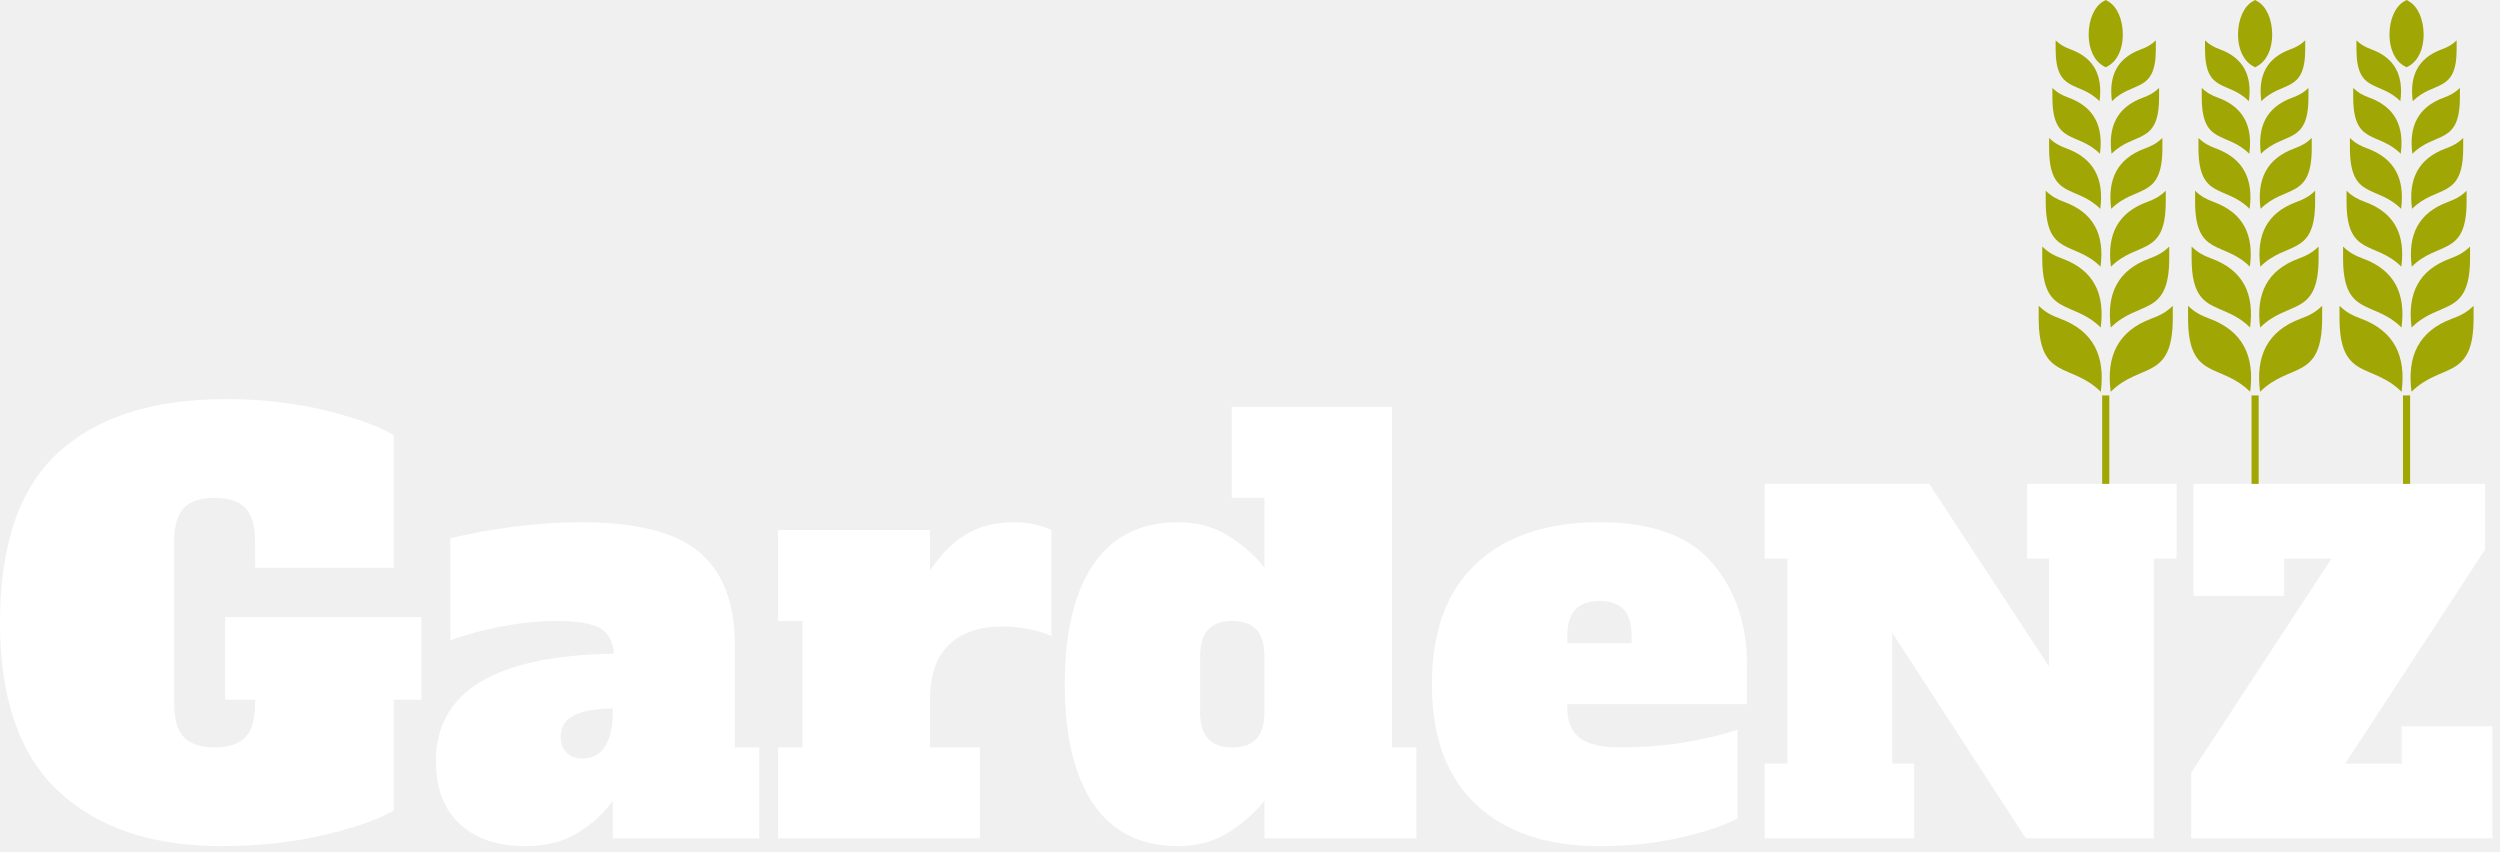
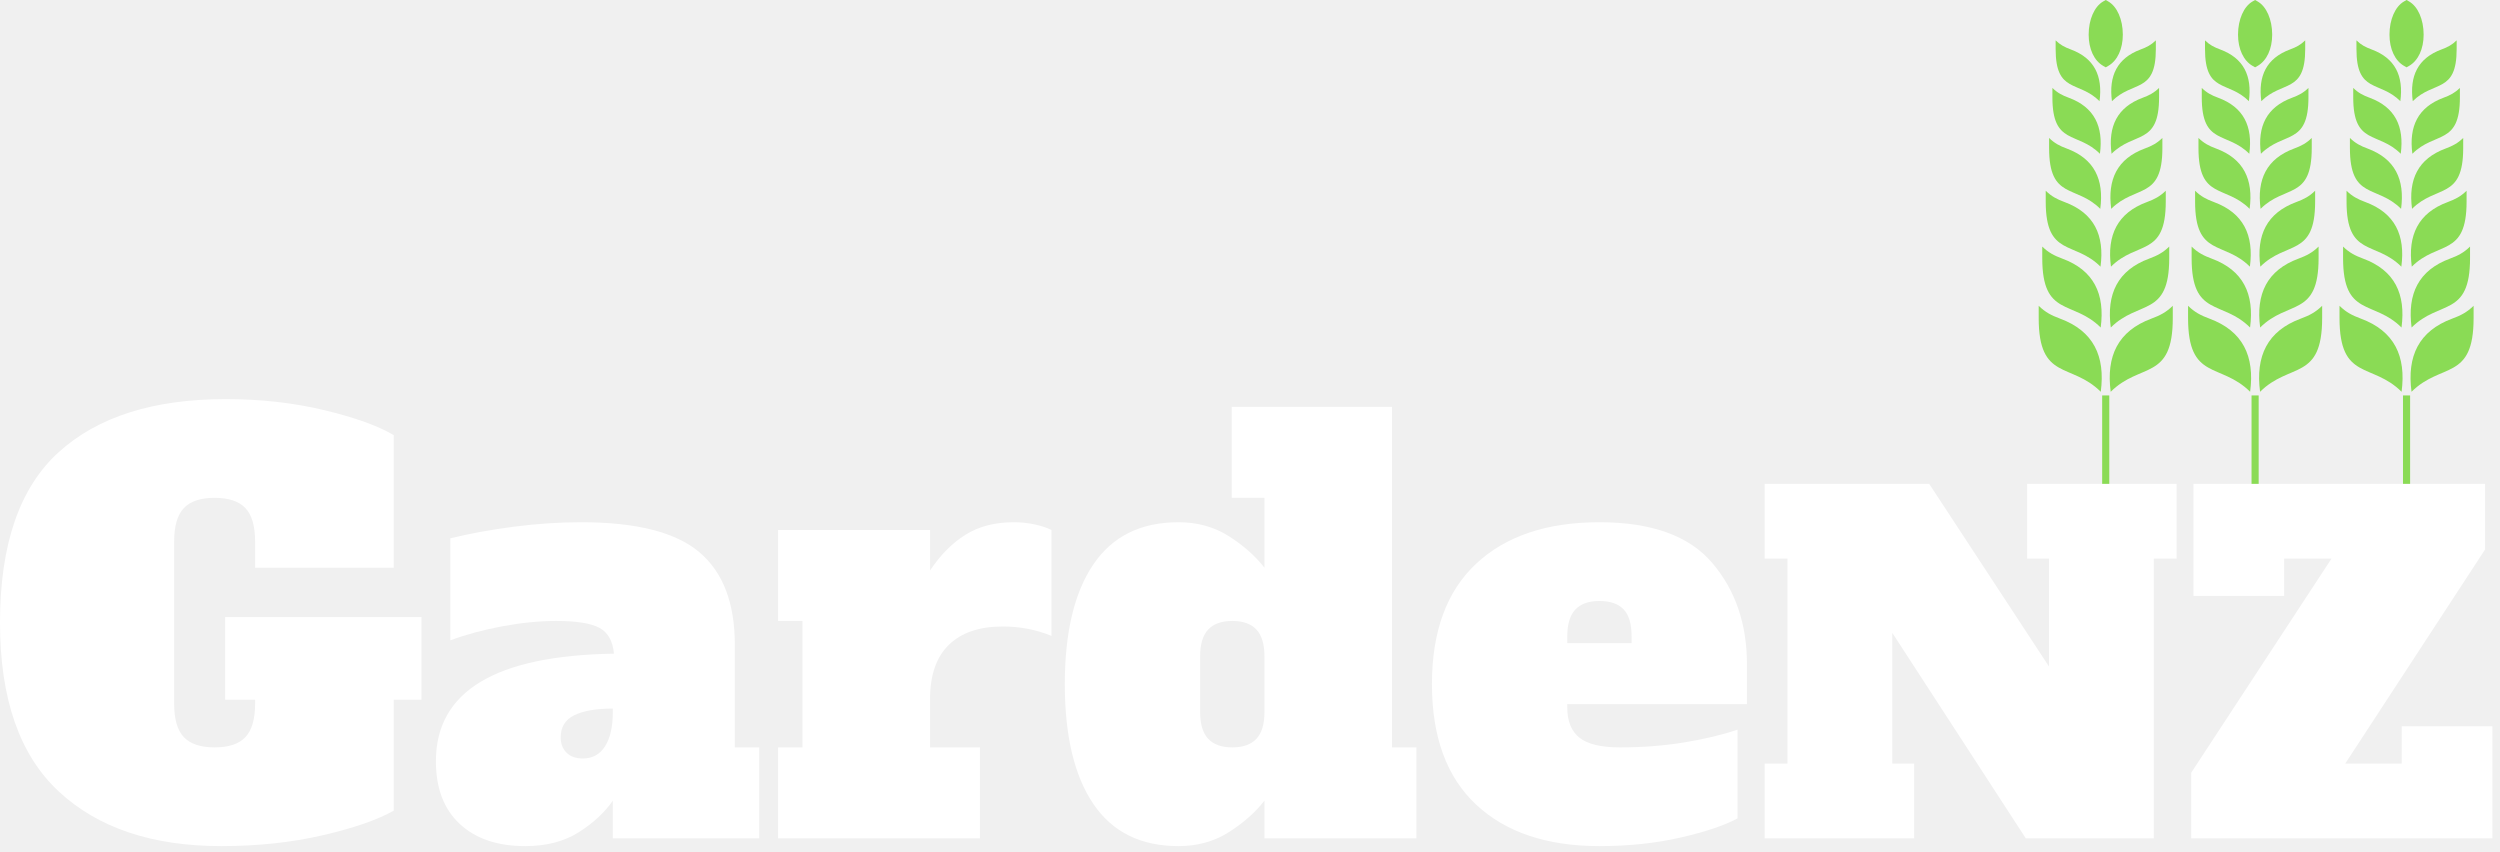
<svg xmlns="http://www.w3.org/2000/svg" width="100%" height="100%" viewBox="0 0 279 95" version="1.1" xml:space="preserve" style="fill-rule:evenodd;clip-rule:evenodd;stroke-linejoin:round;stroke-miterlimit:2;">
  <g>
    <g>
      <g>
-         <rect x="268.174" y="44.13" width="0.795" height="10.365" style="fill:#a0a603;" />
-         <path d="M270.478,3.865c0,-1.686 -0.639,-3.141 -1.627,-3.705l-0.279,-0.16l-0.278,0.16c-0.989,0.564 -1.628,2.019 -1.628,3.705c0.001,1.603 0.609,2.908 1.628,3.49l0.278,0.159l0.279,-0.159c1.018,-0.582 1.627,-1.887 1.627,-3.49Z" style="fill:#a0a603;" />
-         <path d="M269.264,11.291c2.336,-2.334 4.899,-0.845 4.899,-5.818l0,-0.969c-0.519,0.508 -1.004,0.76 -1.683,1.011c-2.639,0.975 -3.589,2.957 -3.216,5.776Z" style="fill:#a0a603;" />
-         <path d="M267.879,11.291c0.373,-2.819 -0.576,-4.801 -3.216,-5.776c-0.679,-0.251 -1.164,-0.503 -1.683,-1.011l0,0.969c0,4.973 2.564,3.484 4.899,5.818Z" style="fill:#a0a603;" />
-         <path d="M269.22,17.161c2.529,-2.528 5.305,-0.916 5.305,-6.301l-0,-1.048c-0.562,0.55 -1.087,0.822 -1.823,1.094c-2.858,1.056 -3.886,3.202 -3.482,6.255Z" style="fill:#a0a603;" />
-         <path d="M267.924,17.161c0.404,-3.053 -0.624,-5.199 -3.482,-6.255c-0.735,-0.272 -1.26,-0.544 -1.822,-1.094l-0,1.048c-0,5.385 2.775,3.773 5.304,6.301Z" style="fill:#a0a603;" />
-         <path d="M269.183,23.307c2.722,-2.721 5.71,-0.985 5.71,-6.782l0,-1.129c-0.604,0.592 -1.17,0.885 -1.961,1.178c-3.077,1.137 -4.184,3.447 -3.749,6.733Z" style="fill:#a0a603;" />
-         <path d="M267.961,23.307c0.435,-3.286 -0.672,-5.596 -3.748,-6.733c-0.792,-0.293 -1.357,-0.586 -1.962,-1.178l0,1.129c0,5.797 2.988,4.061 5.71,6.782Z" style="fill:#a0a603;" />
-         <path d="M269.155,29.76c2.915,-2.915 6.116,-1.055 6.116,-7.264l-0,-1.21c-0.648,0.635 -1.254,0.949 -2.101,1.262c-3.296,1.218 -4.481,3.692 -4.015,7.212Z" style="fill:#a0a603;" />
-         <path d="M267.99,29.76c0.465,-3.52 -0.72,-5.994 -4.016,-7.212c-0.847,-0.313 -1.453,-0.627 -2.1,-1.262l-0,1.21c-0,6.209 3.2,4.349 6.116,7.264Z" style="fill:#a0a603;" />
-         <path d="M269.135,36.552c3.109,-3.108 6.522,-1.125 6.522,-7.746l0,-1.289c-0.69,0.677 -1.336,1.011 -2.24,1.345c-3.514,1.299 -4.778,3.937 -4.282,7.69Z" style="fill:#a0a603;" />
-         <path d="M268.009,36.552c0.496,-3.753 -0.768,-6.391 -4.282,-7.69c-0.903,-0.334 -1.549,-0.668 -2.24,-1.345l0,1.289c0,6.621 3.413,4.638 6.522,7.746Z" style="fill:#a0a603;" />
-         <path d="M273.674,35.556c-3.732,1.379 -5.075,4.182 -4.547,8.168c3.302,-3.301 6.927,-1.195 6.927,-8.227l0,-1.37c-0.733,0.719 -1.419,1.074 -2.38,1.429Z" style="fill:#a0a603;" />
-         <path d="M263.469,35.556c-0.96,-0.355 -1.646,-0.71 -2.379,-1.429l-0,1.37c-0,7.032 3.624,4.926 6.927,8.227c0.527,-3.986 -0.816,-6.789 -4.548,-8.168Z" style="fill:#a0a603;" />
+         <rect x="268.174" y="44.13" width="0.795" height="10.365" style="fill:#8ADB55;" />
+         <path d="M270.478,3.865c0,-1.686 -0.639,-3.141 -1.627,-3.705l-0.279,-0.16l-0.278,0.16c-0.989,0.564 -1.628,2.019 -1.628,3.705c0.001,1.603 0.609,2.908 1.628,3.49l0.278,0.159l0.279,-0.159c1.018,-0.582 1.627,-1.887 1.627,-3.49Z" style="fill:#8ADB55;" />
+         <path d="M269.264,11.291c2.336,-2.334 4.899,-0.845 4.899,-5.818l0,-0.969c-0.519,0.508 -1.004,0.76 -1.683,1.011c-2.639,0.975 -3.589,2.957 -3.216,5.776Z" style="fill:#8ADB55;" />
+         <path d="M267.879,11.291c0.373,-2.819 -0.576,-4.801 -3.216,-5.776c-0.679,-0.251 -1.164,-0.503 -1.683,-1.011l0,0.969c0,4.973 2.564,3.484 4.899,5.818Z" style="fill:#8ADB55;" />
+         <path d="M269.22,17.161c2.529,-2.528 5.305,-0.916 5.305,-6.301l-0,-1.048c-0.562,0.55 -1.087,0.822 -1.823,1.094c-2.858,1.056 -3.886,3.202 -3.482,6.255Z" style="fill:#8ADB55;" />
+         <path d="M267.924,17.161c0.404,-3.053 -0.624,-5.199 -3.482,-6.255c-0.735,-0.272 -1.26,-0.544 -1.822,-1.094l-0,1.048c-0,5.385 2.775,3.773 5.304,6.301Z" style="fill:#8ADB55;" />
+         <path d="M269.183,23.307c2.722,-2.721 5.71,-0.985 5.71,-6.782l0,-1.129c-0.604,0.592 -1.17,0.885 -1.961,1.178c-3.077,1.137 -4.184,3.447 -3.749,6.733Z" style="fill:#8ADB55;" />
+         <path d="M267.961,23.307c0.435,-3.286 -0.672,-5.596 -3.748,-6.733c-0.792,-0.293 -1.357,-0.586 -1.962,-1.178l0,1.129c0,5.797 2.988,4.061 5.71,6.782Z" style="fill:#8ADB55;" />
+         <path d="M269.155,29.76c2.915,-2.915 6.116,-1.055 6.116,-7.264l-0,-1.21c-0.648,0.635 -1.254,0.949 -2.101,1.262c-3.296,1.218 -4.481,3.692 -4.015,7.212Z" style="fill:#8ADB55;" />
+         <path d="M267.99,29.76c0.465,-3.52 -0.72,-5.994 -4.016,-7.212c-0.847,-0.313 -1.453,-0.627 -2.1,-1.262l-0,1.21c-0,6.209 3.2,4.349 6.116,7.264Z" style="fill:#8ADB55;" />
+         <path d="M269.135,36.552c3.109,-3.108 6.522,-1.125 6.522,-7.746l0,-1.289c-0.69,0.677 -1.336,1.011 -2.24,1.345c-3.514,1.299 -4.778,3.937 -4.282,7.69Z" style="fill:#8ADB55;" />
+         <path d="M268.009,36.552c0.496,-3.753 -0.768,-6.391 -4.282,-7.69c-0.903,-0.334 -1.549,-0.668 -2.24,-1.345l0,1.289c0,6.621 3.413,4.638 6.522,7.746Z" style="fill:#8ADB55;" />
+         <path d="M273.674,35.556c-3.732,1.379 -5.075,4.182 -4.547,8.168c3.302,-3.301 6.927,-1.195 6.927,-8.227l0,-1.37c-0.733,0.719 -1.419,1.074 -2.38,1.429Z" style="fill:#8ADB55;" />
+         <path d="M263.469,35.556c-0.96,-0.355 -1.646,-0.71 -2.379,-1.429l-0,1.37c-0,7.032 3.624,4.926 6.927,8.227c0.527,-3.986 -0.816,-6.789 -4.548,-8.168Z" style="fill:#8ADB55;" />
      </g>
    </g>
    <g>
      <g>
-         <rect x="251.272" y="44.13" width="0.795" height="10.365" style="fill:#a0a603;" />
-         <path d="M253.576,3.865c-0,-1.686 -0.639,-3.141 -1.628,-3.705l-0.278,-0.16l-0.279,0.16c-0.988,0.564 -1.627,2.019 -1.627,3.705c0,1.603 0.609,2.908 1.627,3.49l0.279,0.159l0.278,-0.159c1.019,-0.582 1.627,-1.887 1.628,-3.49Z" style="fill:#a0a603;" />
-         <path d="M252.362,11.291c2.336,-2.334 4.899,-0.845 4.899,-5.818l0,-0.969c-0.519,0.508 -1.004,0.76 -1.683,1.011c-2.639,0.975 -3.589,2.957 -3.216,5.776Z" style="fill:#a0a603;" />
-         <path d="M250.977,11.291c0.373,-2.819 -0.576,-4.801 -3.216,-5.776c-0.679,-0.251 -1.164,-0.503 -1.683,-1.011l0,0.969c0,4.973 2.564,3.484 4.899,5.818Z" style="fill:#a0a603;" />
-         <path d="M252.318,17.161c2.529,-2.528 5.305,-0.916 5.305,-6.301l-0,-1.048c-0.562,0.55 -1.087,0.822 -1.823,1.094c-2.858,1.056 -3.886,3.202 -3.482,6.255Z" style="fill:#a0a603;" />
-         <path d="M251.022,17.161c0.404,-3.053 -0.624,-5.199 -3.482,-6.255c-0.735,-0.272 -1.261,-0.544 -1.823,-1.094l0,1.048c0,5.385 2.776,3.773 5.305,6.301Z" style="fill:#a0a603;" />
-         <path d="M252.281,23.307c2.722,-2.721 5.71,-0.985 5.71,-6.782l0,-1.129c-0.604,0.592 -1.17,0.885 -1.961,1.178c-3.077,1.137 -4.184,3.447 -3.749,6.733Z" style="fill:#a0a603;" />
-         <path d="M251.059,23.307c0.435,-3.286 -0.672,-5.596 -3.749,-6.733c-0.791,-0.293 -1.356,-0.586 -1.961,-1.178l-0,1.129c-0,5.797 2.988,4.061 5.71,6.782Z" style="fill:#a0a603;" />
-         <path d="M252.252,29.76c2.916,-2.915 6.117,-1.055 6.117,-7.264l-0,-1.21c-0.648,0.635 -1.254,0.949 -2.101,1.262c-3.296,1.218 -4.481,3.692 -4.016,7.212Z" style="fill:#a0a603;" />
-         <path d="M251.088,29.76c0.465,-3.52 -0.72,-5.994 -4.016,-7.212c-0.847,-0.313 -1.453,-0.627 -2.1,-1.262l-0,1.21c-0,6.209 3.2,4.349 6.116,7.264Z" style="fill:#a0a603;" />
-         <path d="M252.233,36.552c3.109,-3.108 6.522,-1.125 6.522,-7.746l0,-1.289c-0.691,0.677 -1.336,1.011 -2.24,1.345c-3.514,1.299 -4.778,3.937 -4.282,7.69Z" style="fill:#a0a603;" />
-         <path d="M251.107,36.552c0.496,-3.753 -0.768,-6.391 -4.282,-7.69c-0.903,-0.334 -1.549,-0.668 -2.24,-1.345l0,1.289c0,6.621 3.413,4.638 6.522,7.746Z" style="fill:#a0a603;" />
-         <path d="M256.772,35.556c-3.732,1.379 -5.075,4.182 -4.547,8.168c3.302,-3.301 6.927,-1.195 6.927,-8.227l0,-1.37c-0.734,0.719 -1.42,1.074 -2.38,1.429Z" style="fill:#a0a603;" />
-         <path d="M246.567,35.556c-0.96,-0.355 -1.646,-0.71 -2.379,-1.429l-0,1.37c-0,7.032 3.624,4.926 6.927,8.227c0.527,-3.986 -0.816,-6.789 -4.548,-8.168Z" style="fill:#a0a603;" />
+         <rect x="251.272" y="44.13" width="0.795" height="10.365" style="fill:#8ADB55;" />
+         <path d="M253.576,3.865c-0,-1.686 -0.639,-3.141 -1.628,-3.705l-0.278,-0.16l-0.279,0.16c-0.988,0.564 -1.627,2.019 -1.627,3.705c0,1.603 0.609,2.908 1.627,3.49l0.279,0.159l0.278,-0.159c1.019,-0.582 1.627,-1.887 1.628,-3.49Z" style="fill:#8ADB55;" />
+         <path d="M252.362,11.291c2.336,-2.334 4.899,-0.845 4.899,-5.818l0,-0.969c-0.519,0.508 -1.004,0.76 -1.683,1.011c-2.639,0.975 -3.589,2.957 -3.216,5.776Z" style="fill:#8ADB55;" />
+         <path d="M250.977,11.291c0.373,-2.819 -0.576,-4.801 -3.216,-5.776c-0.679,-0.251 -1.164,-0.503 -1.683,-1.011l0,0.969c0,4.973 2.564,3.484 4.899,5.818Z" style="fill:#8ADB55;" />
+         <path d="M252.318,17.161c2.529,-2.528 5.305,-0.916 5.305,-6.301l-0,-1.048c-0.562,0.55 -1.087,0.822 -1.823,1.094c-2.858,1.056 -3.886,3.202 -3.482,6.255Z" style="fill:#8ADB55;" />
+         <path d="M251.022,17.161c0.404,-3.053 -0.624,-5.199 -3.482,-6.255c-0.735,-0.272 -1.261,-0.544 -1.823,-1.094l0,1.048c0,5.385 2.776,3.773 5.305,6.301Z" style="fill:#8ADB55;" />
+         <path d="M252.281,23.307c2.722,-2.721 5.71,-0.985 5.71,-6.782l0,-1.129c-0.604,0.592 -1.17,0.885 -1.961,1.178c-3.077,1.137 -4.184,3.447 -3.749,6.733Z" style="fill:#8ADB55;" />
+         <path d="M251.059,23.307c0.435,-3.286 -0.672,-5.596 -3.749,-6.733c-0.791,-0.293 -1.356,-0.586 -1.961,-1.178l-0,1.129c-0,5.797 2.988,4.061 5.71,6.782Z" style="fill:#8ADB55;" />
+         <path d="M252.252,29.76c2.916,-2.915 6.117,-1.055 6.117,-7.264l-0,-1.21c-0.648,0.635 -1.254,0.949 -2.101,1.262c-3.296,1.218 -4.481,3.692 -4.016,7.212Z" style="fill:#8ADB55;" />
+         <path d="M251.088,29.76c0.465,-3.52 -0.72,-5.994 -4.016,-7.212c-0.847,-0.313 -1.453,-0.627 -2.1,-1.262l-0,1.21c-0,6.209 3.2,4.349 6.116,7.264Z" style="fill:#8ADB55;" />
+         <path d="M252.233,36.552c3.109,-3.108 6.522,-1.125 6.522,-7.746l0,-1.289c-0.691,0.677 -1.336,1.011 -2.24,1.345c-3.514,1.299 -4.778,3.937 -4.282,7.69Z" style="fill:#8ADB55;" />
+         <path d="M251.107,36.552c0.496,-3.753 -0.768,-6.391 -4.282,-7.69c-0.903,-0.334 -1.549,-0.668 -2.24,-1.345l0,1.289c0,6.621 3.413,4.638 6.522,7.746Z" style="fill:#8ADB55;" />
+         <path d="M256.772,35.556c-3.732,1.379 -5.075,4.182 -4.547,8.168c3.302,-3.301 6.927,-1.195 6.927,-8.227l0,-1.37c-0.734,0.719 -1.42,1.074 -2.38,1.429Z" style="fill:#8ADB55;" />
+         <path d="M246.567,35.556c-0.96,-0.355 -1.646,-0.71 -2.379,-1.429l-0,1.37c-0,7.032 3.624,4.926 6.927,8.227c0.527,-3.986 -0.816,-6.789 -4.548,-8.168Z" style="fill:#8ADB55;" />
      </g>
    </g>
    <g>
      <g>
-         <rect x="234.603" y="44.13" width="0.795" height="10.365" style="fill:#a0a603;" />
-         <path d="M236.907,3.865c-0,-1.686 -0.639,-3.141 -1.628,-3.705l-0.278,-0.16l-0.279,0.16c-0.989,0.564 -1.627,2.019 -1.627,3.705c0,1.603 0.608,2.908 1.627,3.49l0.279,0.159l0.278,-0.159c1.019,-0.582 1.627,-1.887 1.628,-3.49Z" style="fill:#a0a603;" />
-         <path d="M235.693,11.291c2.335,-2.334 4.899,-0.845 4.899,-5.818l0,-0.969c-0.519,0.508 -1.004,0.76 -1.683,1.011c-2.64,0.975 -3.589,2.957 -3.216,5.776Z" style="fill:#a0a603;" />
-         <path d="M234.308,11.291c0.373,-2.819 -0.577,-4.801 -3.216,-5.776c-0.679,-0.251 -1.164,-0.503 -1.683,-1.011l0,0.969c0,4.973 2.564,3.484 4.899,5.818Z" style="fill:#a0a603;" />
-         <path d="M235.649,17.161c2.529,-2.528 5.304,-0.916 5.304,-6.301l0,-1.048c-0.562,0.55 -1.087,0.822 -1.822,1.094c-2.858,1.056 -3.886,3.202 -3.482,6.255Z" style="fill:#a0a603;" />
-         <path d="M234.353,17.161c0.404,-3.053 -0.624,-5.199 -3.482,-6.255c-0.736,-0.272 -1.261,-0.544 -1.823,-1.094l0,1.048c0,5.385 2.776,3.773 5.305,6.301Z" style="fill:#a0a603;" />
-         <path d="M235.612,23.307c2.722,-2.721 5.71,-0.985 5.71,-6.782l-0,-1.129c-0.605,0.592 -1.17,0.885 -1.962,1.178c-3.077,1.137 -4.183,3.447 -3.748,6.733Z" style="fill:#a0a603;" />
-         <path d="M234.39,23.307c0.435,-3.286 -0.672,-5.596 -3.749,-6.733c-0.791,-0.293 -1.357,-0.586 -1.961,-1.178l-0,1.129c-0,5.797 2.988,4.061 5.71,6.782Z" style="fill:#a0a603;" />
-         <path d="M235.583,29.76c2.916,-2.915 6.116,-1.055 6.116,-7.264l0,-1.21c-0.648,0.635 -1.253,0.949 -2.1,1.262c-3.296,1.218 -4.482,3.692 -4.016,7.212Z" style="fill:#a0a603;" />
-         <path d="M234.418,29.76c0.466,-3.52 -0.719,-5.994 -4.015,-7.212c-0.847,-0.313 -1.453,-0.627 -2.101,-1.262l0,1.21c0,6.209 3.2,4.349 6.116,7.264Z" style="fill:#a0a603;" />
-         <path d="M235.564,36.552c3.109,-3.108 6.522,-1.125 6.522,-7.746l-0,-1.289c-0.691,0.677 -1.337,1.011 -2.24,1.345c-3.514,1.299 -4.779,3.937 -4.282,7.69Z" style="fill:#a0a603;" />
-         <path d="M234.438,36.552c0.496,-3.753 -0.768,-6.391 -4.282,-7.69c-0.904,-0.334 -1.55,-0.668 -2.24,-1.345l-0,1.289c-0,6.621 3.412,4.638 6.522,7.746Z" style="fill:#a0a603;" />
-         <path d="M240.103,35.556c-3.732,1.379 -5.075,4.182 -4.548,8.168c3.303,-3.301 6.928,-1.195 6.928,-8.227l-0,-1.37c-0.734,0.719 -1.42,1.074 -2.38,1.429Z" style="fill:#a0a603;" />
-         <path d="M229.898,35.556c-0.96,-0.355 -1.646,-0.71 -2.38,-1.429l0,1.37c0,7.032 3.625,4.926 6.927,8.227c0.528,-3.986 -0.815,-6.789 -4.547,-8.168Z" style="fill:#a0a603;" />
+         <rect x="234.603" y="44.13" width="0.795" height="10.365" style="fill:#8ADB55;" />
+         <path d="M236.907,3.865c-0,-1.686 -0.639,-3.141 -1.628,-3.705l-0.278,-0.16l-0.279,0.16c-0.989,0.564 -1.627,2.019 -1.627,3.705c0,1.603 0.608,2.908 1.627,3.49l0.279,0.159l0.278,-0.159c1.019,-0.582 1.627,-1.887 1.628,-3.49Z" style="fill:#8ADB55;" />
+         <path d="M235.693,11.291c2.335,-2.334 4.899,-0.845 4.899,-5.818l0,-0.969c-0.519,0.508 -1.004,0.76 -1.683,1.011c-2.64,0.975 -3.589,2.957 -3.216,5.776Z" style="fill:#8ADB55;" />
+         <path d="M234.308,11.291c0.373,-2.819 -0.577,-4.801 -3.216,-5.776c-0.679,-0.251 -1.164,-0.503 -1.683,-1.011l0,0.969c0,4.973 2.564,3.484 4.899,5.818Z" style="fill:#8ADB55;" />
+         <path d="M235.649,17.161c2.529,-2.528 5.304,-0.916 5.304,-6.301l0,-1.048c-0.562,0.55 -1.087,0.822 -1.822,1.094c-2.858,1.056 -3.886,3.202 -3.482,6.255Z" style="fill:#8ADB55;" />
+         <path d="M234.353,17.161c0.404,-3.053 -0.624,-5.199 -3.482,-6.255c-0.736,-0.272 -1.261,-0.544 -1.823,-1.094l0,1.048c0,5.385 2.776,3.773 5.305,6.301Z" style="fill:#8ADB55;" />
+         <path d="M235.612,23.307c2.722,-2.721 5.71,-0.985 5.71,-6.782l-0,-1.129c-0.605,0.592 -1.17,0.885 -1.962,1.178c-3.077,1.137 -4.183,3.447 -3.748,6.733Z" style="fill:#8ADB55;" />
+         <path d="M234.39,23.307c0.435,-3.286 -0.672,-5.596 -3.749,-6.733c-0.791,-0.293 -1.357,-0.586 -1.961,-1.178l-0,1.129c-0,5.797 2.988,4.061 5.71,6.782Z" style="fill:#8ADB55;" />
+         <path d="M235.583,29.76c2.916,-2.915 6.116,-1.055 6.116,-7.264l0,-1.21c-0.648,0.635 -1.253,0.949 -2.1,1.262c-3.296,1.218 -4.482,3.692 -4.016,7.212Z" style="fill:#8ADB55;" />
+         <path d="M234.418,29.76c0.466,-3.52 -0.719,-5.994 -4.015,-7.212c-0.847,-0.313 -1.453,-0.627 -2.101,-1.262l0,1.21c0,6.209 3.2,4.349 6.116,7.264Z" style="fill:#8ADB55;" />
+         <path d="M235.564,36.552c3.109,-3.108 6.522,-1.125 6.522,-7.746l-0,-1.289c-0.691,0.677 -1.337,1.011 -2.24,1.345c-3.514,1.299 -4.779,3.937 -4.282,7.69Z" style="fill:#8ADB55;" />
+         <path d="M234.438,36.552c0.496,-3.753 -0.768,-6.391 -4.282,-7.69c-0.904,-0.334 -1.55,-0.668 -2.24,-1.345l-0,1.289c-0,6.621 3.412,4.638 6.522,7.746Z" style="fill:#8ADB55;" />
+         <path d="M240.103,35.556c-3.732,1.379 -5.075,4.182 -4.548,8.168c3.303,-3.301 6.928,-1.195 6.928,-8.227l-0,-1.37c-0.734,0.719 -1.42,1.074 -2.38,1.429Z" style="fill:#8ADB55;" />
+         <path d="M229.898,35.556c-0.96,-0.355 -1.646,-0.71 -2.38,-1.429l0,1.37c0,7.032 3.625,4.926 6.927,8.227c0.528,-3.986 -0.815,-6.789 -4.547,-8.168Z" style="fill:#8ADB55;" />
      </g>
    </g>
    <g>
      <path d="M47.038,78.087l-3.095,-0l0,12.378c-1.815,1.031 -4.466,1.95 -7.953,2.754c-3.486,0.805 -7.251,1.207 -11.295,1.207c-7.716,0 -13.761,-2.032 -18.134,-6.096c-4.374,-4.065 -6.561,-10.347 -6.561,-18.846c-0,-8.707 2.177,-15.04 6.53,-19.001c4.353,-3.961 10.573,-5.942 18.66,-5.942c3.92,0 7.592,0.413 11.017,1.238c3.425,0.825 6.003,1.754 7.736,2.785l0,14.792l-15.473,0l0,-2.909c0,-1.733 -0.361,-2.981 -1.083,-3.744c-0.722,-0.763 -1.867,-1.145 -3.435,-1.145c-1.568,-0 -2.713,0.382 -3.435,1.145c-0.722,0.763 -1.083,2.011 -1.083,3.744l0,18.073c0,1.733 0.361,2.981 1.083,3.744c0.722,0.764 1.867,1.145 3.435,1.145c1.568,0 2.713,-0.381 3.435,-1.145c0.722,-0.763 1.083,-2.011 1.083,-3.744l0,-0.433l-3.342,-0l0,-9.222l21.91,-0l-0,9.222Z" style="fill:#fff;fill-rule:nonzero;" />
      <path d="M84.73,83.409l0,10.151l-16.339,-0l-0,-4.209c-0.908,1.32 -2.177,2.496 -3.807,3.528c-1.63,1.031 -3.62,1.547 -5.972,1.547c-3.095,0 -5.529,-0.825 -7.304,-2.476c-1.774,-1.65 -2.661,-3.981 -2.661,-6.993c0,-7.799 6.623,-11.801 19.867,-12.007c-0.123,-1.403 -0.66,-2.363 -1.609,-2.878c-0.949,-0.516 -2.558,-0.774 -4.827,-0.774c-1.857,-0 -3.848,0.196 -5.973,0.588c-2.125,0.392 -4.074,0.918 -5.849,1.578l0,-11.388c2.187,-0.536 4.56,-0.97 7.118,-1.3c2.558,-0.33 5.054,-0.495 7.489,-0.495c6.148,0 10.542,1.114 13.183,3.342c2.641,2.228 3.961,5.674 3.961,10.336l-0,11.45l2.723,0Zm-16.339,-4.332c-1.857,-0 -3.291,0.247 -4.302,0.743c-1.011,0.495 -1.516,1.32 -1.516,2.475c-0,0.702 0.216,1.269 0.65,1.702c0.433,0.433 1.042,0.65 1.825,0.65c1.073,0 1.899,-0.454 2.476,-1.362c0.578,-0.907 0.867,-2.186 0.867,-3.837l-0,-0.371Z" style="fill:#fff;fill-rule:nonzero;" />
      <path d="M113.139,58.281c0.825,0 1.609,0.083 2.351,0.248c0.743,0.165 1.362,0.371 1.857,0.619l0,11.821c-1.691,-0.701 -3.507,-1.052 -5.446,-1.052c-2.6,-0 -4.601,0.681 -6.004,2.042c-1.403,1.362 -2.104,3.384 -2.104,6.066l-0,5.384l5.57,0l0,10.151l-22.529,-0l0,-10.151l2.724,0l-0,-14.111l-2.724,-0l0,-10.15l16.959,-0l-0,4.518c1.155,-1.733 2.476,-3.064 3.961,-3.992c1.485,-0.929 3.28,-1.393 5.385,-1.393Z" style="fill:#fff;fill-rule:nonzero;" />
      <path d="M131.521,94.426c-4.209,0 -7.376,-1.568 -9.501,-4.704c-2.125,-3.136 -3.187,-7.592 -3.187,-13.368c-0,-5.777 1.062,-10.233 3.187,-13.369c2.125,-3.136 5.292,-4.704 9.501,-4.704c2.104,0 3.971,0.516 5.601,1.547c1.63,1.032 2.96,2.208 3.992,3.528l-0,-7.798l-3.652,-0l0,-10.15l17.887,-0l-0,38.001l2.723,0l0,10.151l-16.958,-0l-0,-4.209c-1.032,1.32 -2.362,2.496 -3.992,3.528c-1.63,1.031 -3.497,1.547 -5.601,1.547Zm6.003,-11.017c1.197,0 2.094,-0.32 2.692,-0.959c0.599,-0.64 0.898,-1.64 0.898,-3.002l-0,-6.189c-0,-1.362 -0.299,-2.362 -0.898,-3.002c-0.598,-0.639 -1.495,-0.959 -2.692,-0.959c-1.197,-0 -2.094,0.32 -2.692,0.959c-0.599,0.64 -0.898,1.64 -0.898,3.002l0,6.189c0,1.362 0.299,2.362 0.898,3.002c0.598,0.639 1.495,0.959 2.692,0.959Z" style="fill:#fff;fill-rule:nonzero;" />
      <path d="M178.497,94.426c-5.86,0 -10.44,-1.537 -13.74,-4.611c-3.301,-3.074 -4.952,-7.561 -4.952,-13.461c0,-5.901 1.651,-10.388 4.952,-13.462c3.3,-3.074 7.88,-4.611 13.74,-4.611c5.817,0 10.016,1.516 12.595,4.549c2.578,3.033 3.868,6.798 3.868,11.295l-0,4.457l-20.053,-0l-0,0.371c-0,1.527 0.454,2.651 1.361,3.373c0.908,0.722 2.414,1.083 4.519,1.083c2.516,0 4.91,-0.185 7.179,-0.557c2.269,-0.371 4.25,-0.846 5.942,-1.423l-0,9.902c-1.445,0.784 -3.559,1.496 -6.344,2.136c-2.785,0.639 -5.808,0.959 -9.067,0.959Zm3.589,-22.652l0,-0.743c0,-1.403 -0.299,-2.414 -0.897,-3.033c-0.598,-0.619 -1.496,-0.928 -2.692,-0.928c-1.197,-0 -2.094,0.32 -2.693,0.959c-0.598,0.64 -0.897,1.64 -0.897,3.002l-0,0.743l7.179,-0Z" style="fill:#fff;fill-rule:nonzero;" />
      <path d="M226.231,53.997l16.679,0l-0,8.34l-2.543,-0l0,31.223l-14.289,-0l-14.899,-22.934l-0,14.594l2.441,-0l-0,8.34l-16.68,-0l0,-8.34l2.543,-0l-0,-22.883l-2.543,-0l0,-8.34l18.358,0l13.374,20.392l-0,-12.052l-2.441,-0l-0,-8.34Z" style="fill:#fff;fill-rule:nonzero;" />
      <path d="M268.03,81.05l10.12,0l-0,12.51l-33.613,-0l0,-7.323l15.662,-23.9l-5.288,-0l-0,4.17l-10.12,-0l0,-12.51l32.545,0l0,7.323l-15.611,23.9l6.305,-0l0,-4.17Z" style="fill:#fff;fill-rule:nonzero;" />
    </g>
  </g>
</svg>
